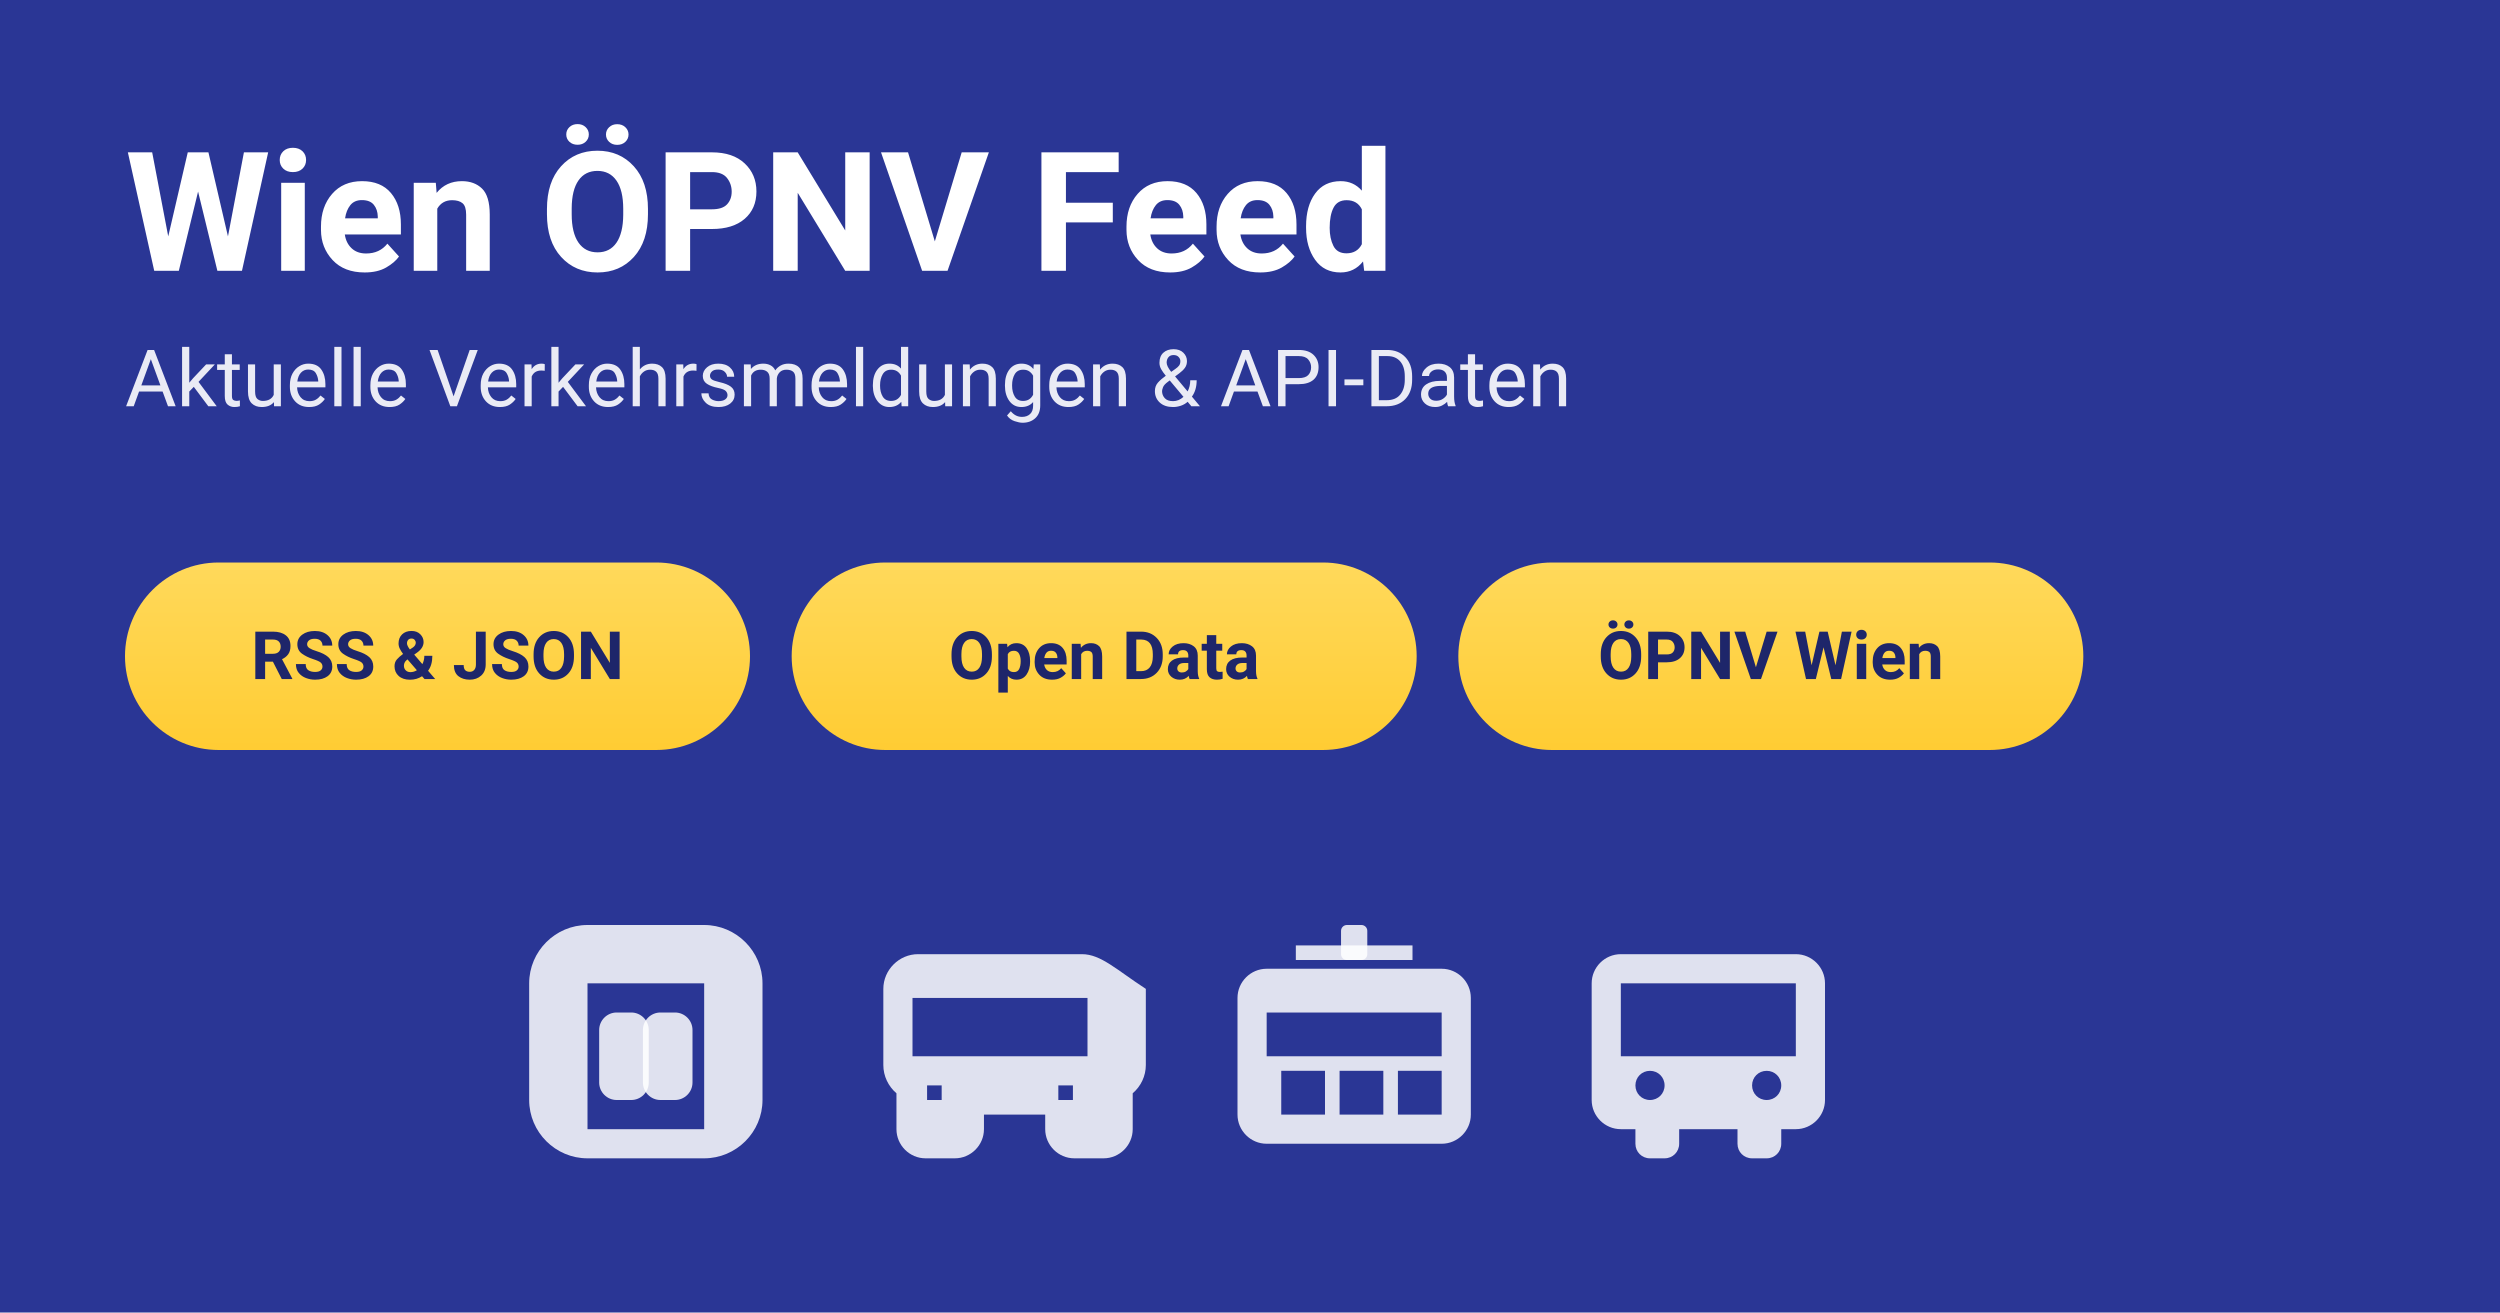
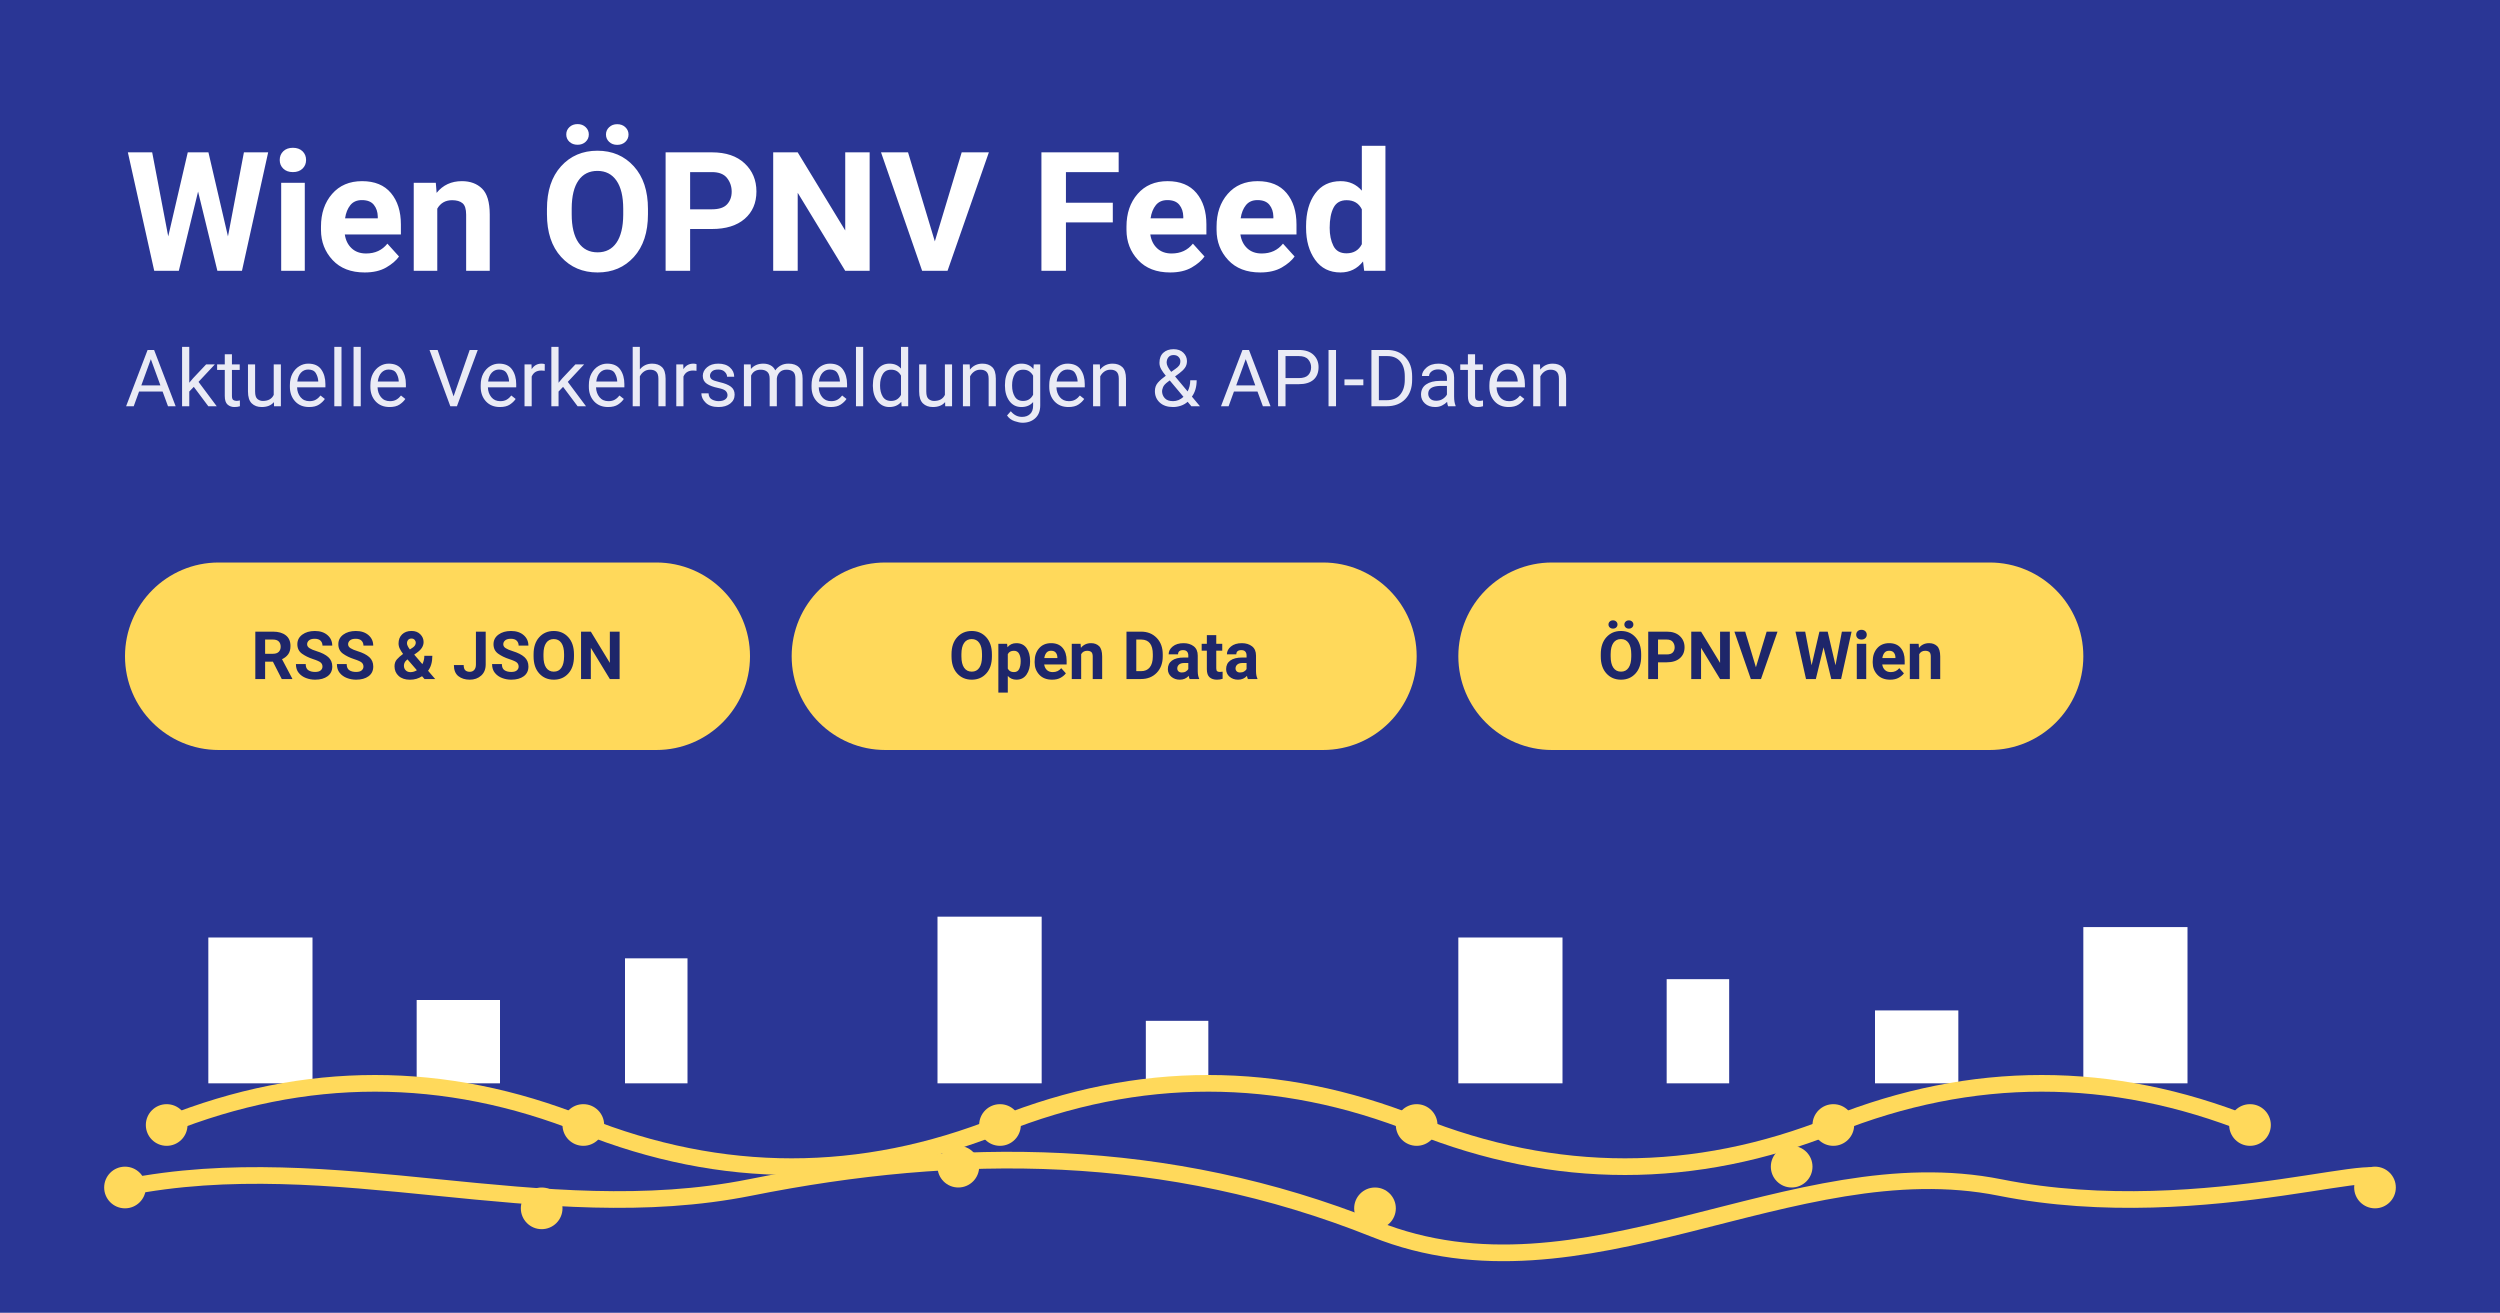
<svg xmlns="http://www.w3.org/2000/svg" width="1200" height="630" viewBox="0 0 1200 630" fill="none">
  <defs>
-     <linearGradient id="buttonGradient" x1="0%" y1="0%" x2="0%" y2="100%">
-       <stop offset="0%" style="stop-color:#FFD95B;" />
-       <stop offset="100%" style="stop-color:#FFCC33;" />
-     </linearGradient>
    <style>
      .title {
        font-family: -apple-system, BlinkMacSystemFont, "Segoe UI", Roboto, Helvetica, Arial, sans-serif, "Apple Color Emoji", "Segoe UI Emoji";
        font-size: 80px;
        font-weight: 700;
        fill: #FFFFFF;
      }
      .subtitle {
        font-family: -apple-system, BlinkMacSystemFont, "Segoe UI", Roboto, Helvetica, Arial, sans-serif, "Apple Color Emoji", "Segoe UI Emoji";
        font-size: 38px;
        font-weight: 400;
        fill: #FFFFFF;
        fill-opacity: 0.9;
      }
-       .button-text {
-         font-family: -apple-system, BlinkMacSystemFont, "Segoe UI", Roboto, Helvetica, Arial, sans-serif, "Apple Color Emoji", "Segoe UI Emoji";
-         font-size: 32px;
-         font-weight: 600;
-         fill: #1E266A; /* Dunkler Blauton für Kontrast auf Gelb */
-         text-anchor: middle;
-         dominant-baseline: central;
+       .line {
+         stroke: #FFD95B; /* Gelb */
+         stroke-width: 8;
+         stroke-linecap: round;
+         stroke-linejoin: round;
+       }
+       .dot {
+         fill: #FFD95B; /* Gelb */
+       }
+       .building-fill {
+         fill: #FFFFFF;
+       }
+       .skyline-base {
+         fill: #2A3695; /* Dunkelblau */
      }
    </style>
  </defs>
  <rect width="1200" height="630" fill="#2A3695" />
  <text x="60" y="130" class="title">Wien ÖPNV Feed</text>
  <text x="60" y="195" class="subtitle">Aktuelle Verkehrsmeldungen &amp; API-Daten</text>
  <g transform="translate(60, 270)">
-     <rect width="300" height="90" rx="45" fill="url(#buttonGradient)" />
-     <text x="150" y="45" class="button-text">RSS &amp; JSON</text>
-     <rect x="320" width="300" height="90" rx="45" fill="url(#buttonGradient)" />
-     <text x="470" y="45" class="button-text">Open Data</text>
-     <rect x="640" width="300" height="90" rx="45" fill="url(#buttonGradient)" />
-     <text x="790" y="45" class="button-text">ÖPNV Wien</text>
+     <rect width="300" height="90" rx="45" fill="#FFD95B" />
+     <text x="150" y="45" style="font-family: -apple-system, BlinkMacSystemFont, 'Segoe UI', Roboto, Helvetica, Arial, sans-serif; font-size: 32px; font-weight: 600; fill: #1E266A; text-anchor: middle; dominant-baseline: central;">RSS &amp; JSON</text>
+     <rect x="320" width="300" height="90" rx="45" fill="#FFD95B" />
+     <text x="470" y="45" style="font-family: -apple-system, BlinkMacSystemFont, 'Segoe UI', Roboto, Helvetica, Arial, sans-serif; font-size: 32px; font-weight: 600; fill: #1E266A; text-anchor: middle; dominant-baseline: central;">Open Data</text>
+     <rect x="640" width="300" height="90" rx="45" fill="#FFD95B" />
+     <text x="790" y="45" style="font-family: -apple-system, BlinkMacSystemFont, 'Segoe UI', Roboto, Helvetica, Arial, sans-serif; font-size: 32px; font-weight: 600; fill: #1E266A; text-anchor: middle; dominant-baseline: central;">ÖPNV Wien</text>
  </g>
-   <g transform="translate(0, 430)" fill="#FFFFFF" fill-opacity="0.85">
-     <g transform="translate(240, 0) scale(1.4)">
-       <path d="M70,10H30C19,10,10,19,10,30v40c0,11,9,20,20,20h40c11,0,20-9,20-20V30C90,19,81,10,70,10z M70,80H30V30h40V80z" />
-       <path d="M45,40h-5c-3.3,0-6,2.7-6,6v18c0,3.3,2.7,6,6,6h5c3.3,0,6-2.7,6-6V46C51,42.7,48.3,40,45,40z" />
-       <path d="M60,40h-5c-3.3,0-6,2.7-6,6v18c0,3.3,2.7,6,6,6h5c3.3,0,6-2.7,6-6V46C66,42.7,63.3,40,60,40z" />
-     </g>
-     <g transform="translate(410, 0) scale(1.4)">
-       <path d="M78.1,20H21.9C15.4,20,10,25.4,10,31.9v26.1c0,3.8,1.7,7.3,4.5,9.7V80c0,5.5,4.5,10,10,10h10c5.5,0,10-4.5,10-10v-5h21v5c0,5.5,4.5,10,10,10h10c5.5,0,10-4.5,10-10v-12.3c2.8-2.4,4.5-5.9,4.5-9.7V31.9C90,25.4,84.6,20,78.1,20z M30,70H25v-5h5V70z M75,70h-5v-5h5V70z M80,55H20V35h60V55z" />
-     </g>
-     <g transform="translate(580, 0) scale(1.4)">
-       <path d="M80,25H20c-5.5,0-10,4.5-10,10v40c0,5.5,4.5,10,10,10h60c5.5,0,10-4.5,10-10V35C90,29.5,85.5,25,80,25z M40,75H25V60h15V75z M60,75H45V60h15V75z M80,75H65V60h15L80,75L80,75z M80,55H20V40h60V55z" />
-       <path d="M47.5,10h5c1.1,0,2,0.9,2,2v8c0,1.1-0.9,2-2,2h-5c-1.1,0-2-0.9-2-2v-8C45.5,10.9,46.4,10,47.5,10z" />
-       <path d="M30,22h40v-5H30V22z" />
-     </g>
-     <g transform="translate(750, 0) scale(1.4)">
-       <path d="M80,20H20c-5.5,0-10,4.5-10,10v40c0,5.5,4.5,10,10,10h5v5c0,2.8,2.2,5,5,5h5c2.8,0,5-2.2,5-5v-5h20v5c0,2.8,2.2,5,5,5h5c2.8,0,5-2.2,5-5v-5h5c5.5,0,10-4.5,10-10V30C90,24.5,85.5,20,80,20z M30,70c-2.8,0-5-2.2-5-5s2.2-5,5-5s5,2.2,5,5S32.8,70,30,70z M70,70c-2.8,0-5-2.2-5-5s2.2-5,5-5s5,2.2,5,5S72.8,70,70,70z M80,55H20V30h60V55z" />
-     </g>
+   <g transform="translate(0, 420)">
+     <rect x="0" y="100" width="1200" height="110" class="skyline-base" />
+     <path class="building-fill" d="M 100 100 L 100 30 L 150 30 L 150 100 Z" />
+     <path class="building-fill" d="M 200 100 L 200 60 L 240 60 L 240 100 Z" />
+     <path class="building-fill" d="M 300 100 L 300 40 L 330 40 L 330 100 Z" />
+     <path class="building-fill" d="M 450 100 L 450 20 L 500 20 L 500 100 Z" />
+     <path class="building-fill" d="M 550 100 L 550 70 L 580 70 L 580 100 Z" />
+     <path class="building-fill" d="M 700 100 L 700 30 L 750 30 L 750 100 Z" />
+     <path class="building-fill" d="M 800 100 L 800 50 L 830 50 L 830 100 Z" />
+     <path class="building-fill" d="M 900 100 L 900 65 L 940 65 L 940 100 Z" />
+     <path class="building-fill" d="M 1000 100 L 1000 25 L 1050 25 L 1050 100 Z" />
+     <path class="line" d="M 80 120 Q 180 80, 280 120 T 480 120 Q 580 80, 680 120 T 880 120 Q 980 80, 1080 120" />
+     <path class="line" d="M 60 150 C 160 130, 260 170, 360 150 S 560 130, 660 170 S 860 130, 960 150 C 1060 170, 1160 130, 1140 150" />
+     <circle class="dot" cx="80" cy="120" r="10" />
+     <circle class="dot" cx="280" cy="120" r="10" />
+     <circle class="dot" cx="480" cy="120" r="10" />
+     <circle class="dot" cx="680" cy="120" r="10" />
+     <circle class="dot" cx="880" cy="120" r="10" />
+     <circle class="dot" cx="1080" cy="120" r="10" />
+     <circle class="dot" cx="60" cy="150" r="10" />
+     <circle class="dot" cx="260" cy="160" r="10" />
+     <circle class="dot" cx="460" cy="140" r="10" />
+     <circle class="dot" cx="660" cy="160" r="10" />
+     <circle class="dot" cx="860" cy="140" r="10" />
+     <circle class="dot" cx="1140" cy="150" r="10" />
  </g>
</svg>
